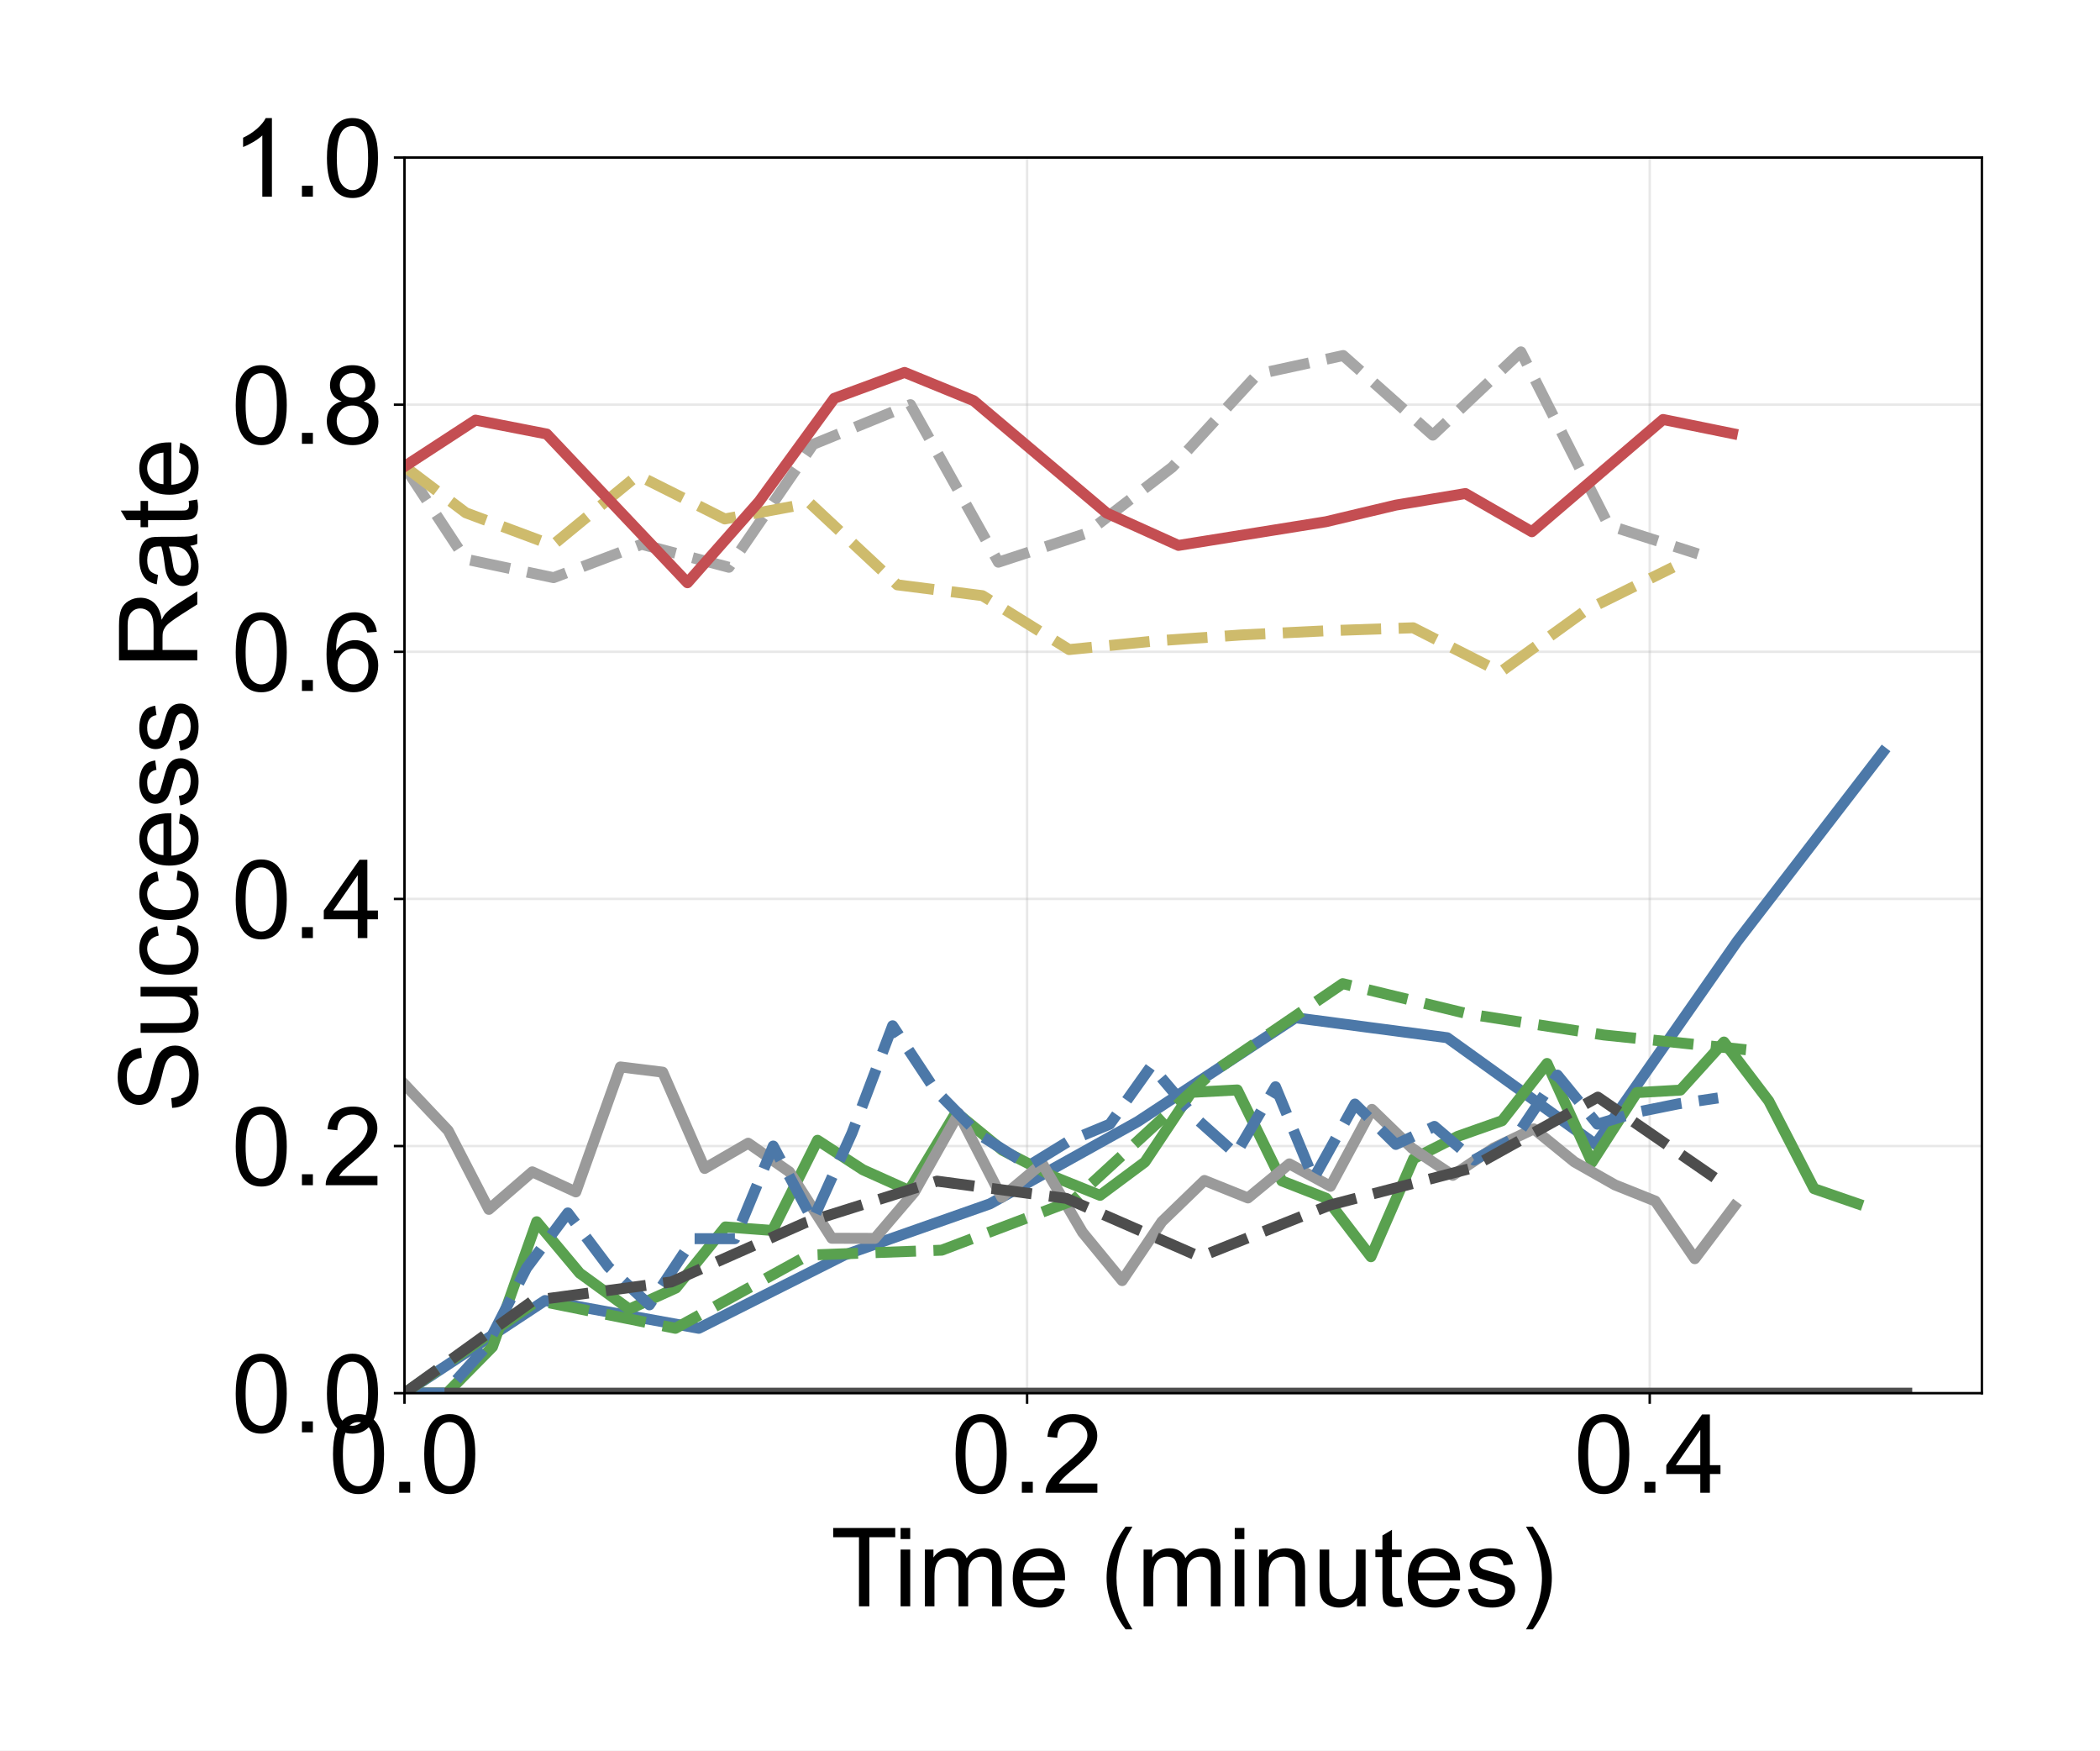
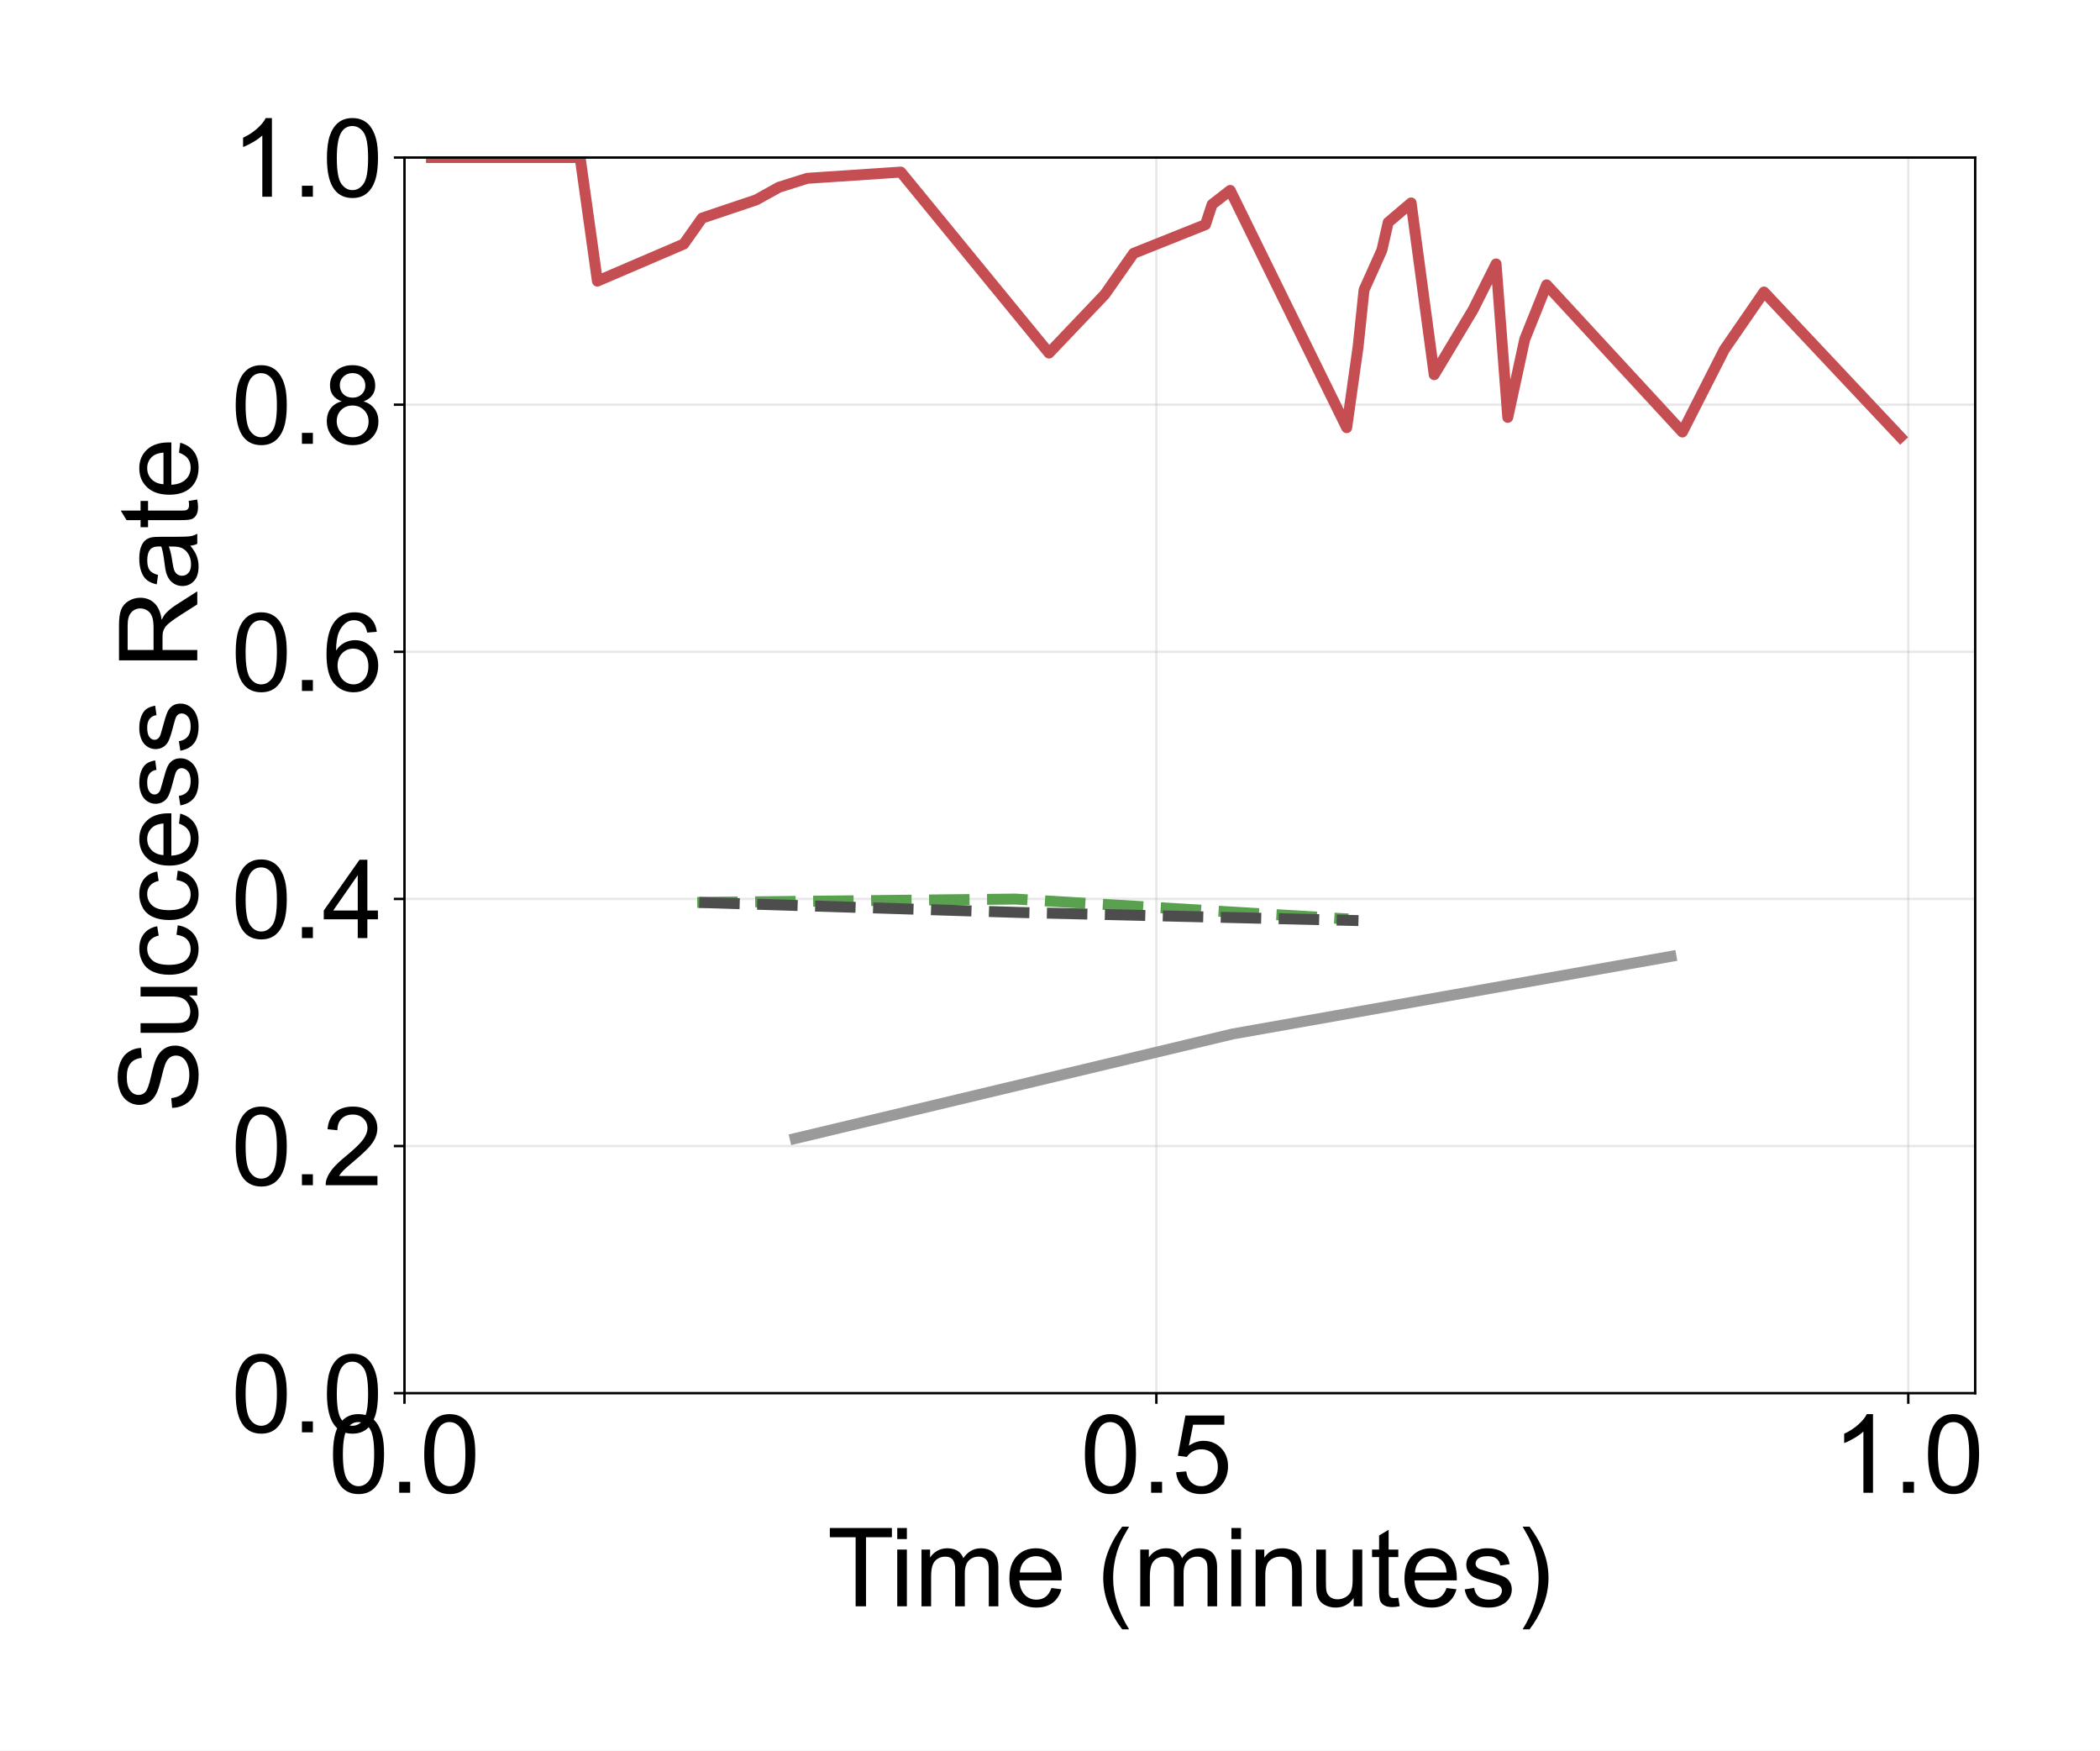
<svg xmlns="http://www.w3.org/2000/svg" xmlns:xlink="http://www.w3.org/1999/xlink" width="691.2pt" height="576pt" viewBox="0 0 691.2 576" version="1.1">
  <defs>
    <style type="text/css">*{stroke-linejoin: round; stroke-linecap: butt}</style>
  </defs>
  <g id="figure_1">
    <g id="patch_1">
      <path d="M 0 576  L 691.2 576  L 691.2 0  L 0 0  z " style="fill: #ffffff" />
    </g>
    <g id="axes_1">
      <g id="patch_2">
-         <path d="M 133.13 458.44  L 652.32 458.44  L 652.32 51.84  L 133.13 51.84  z " style="fill: #ffffff" />
+         <path d="M 133.13 458.44  L 650.121 458.44  L 650.121 51.84  L 133.13 51.84  z " style="fill: #ffffff" />
      </g>
      <g id="matplotlib.axis_1">
        <g id="xtick_1">
          <g id="line2d_1">
-             <path d="M 133.13 458.44  L 133.13 51.84  " clip-path="url(#p97fae459d3)" style="fill: none; stroke: #b0b0b0; stroke-opacity: 0.3; stroke-width: 0.8; stroke-linecap: square" />
+             <path d="M 133.13 458.44  L 133.13 51.84  " clip-path="url(#pa2eb03220c)" style="fill: none; stroke: #b0b0b0; stroke-opacity: 0.3; stroke-width: 0.8; stroke-linecap: square" />
          </g>
          <g id="line2d_2">
            <defs>
-               <path id="me35a2619f9" d="M 0 0  L 0 3.5  " style="stroke: #000000; stroke-width: 0.8" />
-             </defs>
-             <g>
-               <use xlink:href="#me35a2619f9" x="133.13" y="458.44" style="stroke: #000000; stroke-width: 0.8" />
+               <path id="m31408199df" d="M 0 0  L 0 3.5  " style="stroke: #000000; stroke-width: 0.8" />
+             </defs>
+             <g>
+               <use xlink:href="#m31408199df" x="133.13" y="458.44" style="stroke: #000000; stroke-width: 0.8" />
            </g>
          </g>
          <g id="text_1">
            <g transform="translate(108.11 491.2081) scale(0.36 -0.36)">
              <defs>
                <path id="ArialMT-30" d="M 266 2259  Q 266 3072 433 3567  Q 600 4063 929 4331  Q 1259 4600 1759 4600  Q 2128 4600 2406 4451  Q 2684 4303 2865 4023  Q 3047 3744 3150 3342  Q 3253 2941 3253 2259  Q 3253 1453 3087 958  Q 2922 463 2592 192  Q 2263 -78 1759 -78  Q 1097 -78 719 397  Q 266 969 266 2259  z M 844 2259  Q 844 1131 1108 757  Q 1372 384 1759 384  Q 2147 384 2411 759  Q 2675 1134 2675 2259  Q 2675 3391 2411 3762  Q 2147 4134 1753 4134  Q 1366 4134 1134 3806  Q 844 3388 844 2259  z " transform="scale(0.015625)" />
                <path id="ArialMT-2e" d="M 581 0  L 581 641  L 1222 641  L 1222 0  L 581 0  z " transform="scale(0.015625)" />
              </defs>
              <use xlink:href="#ArialMT-30" />
              <use xlink:href="#ArialMT-2e" transform="translate(55.61523 0)" />
              <use xlink:href="#ArialMT-30" transform="translate(83.39844 0)" />
            </g>
          </g>
        </g>
        <g id="xtick_2">
          <g id="line2d_3">
-             <path d="M 338.063 458.44  L 338.063 51.84  " clip-path="url(#p97fae459d3)" style="fill: none; stroke: #b0b0b0; stroke-opacity: 0.3; stroke-width: 0.8; stroke-linecap: square" />
+             <path d="M 380.613 458.44  L 380.613 51.84  " clip-path="url(#pa2eb03220c)" style="fill: none; stroke: #b0b0b0; stroke-opacity: 0.3; stroke-width: 0.8; stroke-linecap: square" />
          </g>
          <g id="line2d_4">
            <g>
-               <use xlink:href="#me35a2619f9" x="338.063" y="458.44" style="stroke: #000000; stroke-width: 0.8" />
+               <use xlink:href="#m31408199df" x="380.613" y="458.44" style="stroke: #000000; stroke-width: 0.8" />
            </g>
          </g>
          <g id="text_2">
-             <g transform="translate(313.0426 491.2081) scale(0.36 -0.36)">
-               <defs>
-                 <path id="ArialMT-32" d="M 3222 541  L 3222 0  L 194 0  Q 188 203 259 391  Q 375 700 629 1000  Q 884 1300 1366 1694  Q 2113 2306 2375 2664  Q 2638 3022 2638 3341  Q 2638 3675 2398 3904  Q 2159 4134 1775 4134  Q 1369 4134 1125 3890  Q 881 3647 878 3216  L 300 3275  Q 359 3922 746 4261  Q 1134 4600 1788 4600  Q 2447 4600 2831 4234  Q 3216 3869 3216 3328  Q 3216 3053 3103 2787  Q 2991 2522 2730 2228  Q 2469 1934 1863 1422  Q 1356 997 1212 845  Q 1069 694 975 541  L 3222 541  z " transform="scale(0.015625)" />
-               </defs>
-               <use xlink:href="#ArialMT-30" />
-               <use xlink:href="#ArialMT-2e" transform="translate(55.61523 0)" />
-               <use xlink:href="#ArialMT-32" transform="translate(83.39844 0)" />
+             <g transform="translate(355.5931 491.2081) scale(0.36 -0.36)">
+               <defs>
+                 <path id="ArialMT-35" d="M 266 1200  L 856 1250  Q 922 819 1161 601  Q 1400 384 1738 384  Q 2144 384 2425 690  Q 2706 997 2706 1503  Q 2706 1984 2436 2262  Q 2166 2541 1728 2541  Q 1456 2541 1237 2417  Q 1019 2294 894 2097  L 366 2166  L 809 4519  L 3088 4519  L 3088 3981  L 1259 3981  L 1013 2750  Q 1425 3038 1878 3038  Q 2478 3038 2890 2622  Q 3303 2206 3303 1553  Q 3303 931 2941 478  Q 2500 -78 1738 -78  Q 1113 -78 717 272  Q 322 622 266 1200  z " transform="scale(0.015625)" />
+               </defs>
+               <use xlink:href="#ArialMT-30" />
+               <use xlink:href="#ArialMT-2e" transform="translate(55.61523 0)" />
+               <use xlink:href="#ArialMT-35" transform="translate(83.39844 0)" />
            </g>
          </g>
        </g>
        <g id="xtick_3">
          <g id="line2d_5">
-             <path d="M 542.995 458.44  L 542.995 51.84  " clip-path="url(#p97fae459d3)" style="fill: none; stroke: #b0b0b0; stroke-opacity: 0.3; stroke-width: 0.8; stroke-linecap: square" />
+             <path d="M 628.096 458.44  L 628.096 51.84  " clip-path="url(#pa2eb03220c)" style="fill: none; stroke: #b0b0b0; stroke-opacity: 0.3; stroke-width: 0.8; stroke-linecap: square" />
          </g>
          <g id="line2d_6">
            <g>
-               <use xlink:href="#me35a2619f9" x="542.995" y="458.44" style="stroke: #000000; stroke-width: 0.8" />
+               <use xlink:href="#m31408199df" x="628.096" y="458.44" style="stroke: #000000; stroke-width: 0.8" />
            </g>
          </g>
          <g id="text_3">
-             <g transform="translate(517.9752 491.2081) scale(0.36 -0.36)">
-               <defs>
-                 <path id="ArialMT-34" d="M 2069 0  L 2069 1097  L 81 1097  L 81 1613  L 2172 4581  L 2631 4581  L 2631 1613  L 3250 1613  L 3250 1097  L 2631 1097  L 2631 0  L 2069 0  z M 2069 1613  L 2069 3678  L 634 1613  L 2069 1613  z " transform="scale(0.015625)" />
-               </defs>
-               <use xlink:href="#ArialMT-30" />
-               <use xlink:href="#ArialMT-2e" transform="translate(55.61523 0)" />
-               <use xlink:href="#ArialMT-34" transform="translate(83.39844 0)" />
+             <g transform="translate(603.0762 491.2081) scale(0.36 -0.36)">
+               <defs>
+                 <path id="ArialMT-31" d="M 2384 0  L 1822 0  L 1822 3584  Q 1619 3391 1289 3197  Q 959 3003 697 2906  L 697 3450  Q 1169 3672 1522 3987  Q 1875 4303 2022 4600  L 2384 4600  L 2384 0  z " transform="scale(0.015625)" />
+               </defs>
+               <use xlink:href="#ArialMT-31" />
+               <use xlink:href="#ArialMT-2e" transform="translate(55.61523 0)" />
+               <use xlink:href="#ArialMT-30" transform="translate(83.39844 0)" />
            </g>
          </g>
        </g>
        <g id="text_4">
-           <g transform="translate(273.3934 528.57) scale(0.36 -0.36)">
+           <g transform="translate(272.2942 528.57) scale(0.36 -0.36)">
            <defs>
              <path id="ArialMT-54" d="M 1659 0  L 1659 4041  L 150 4041  L 150 4581  L 3781 4581  L 3781 4041  L 2266 4041  L 2266 0  L 1659 0  z " transform="scale(0.015625)" />
              <path id="ArialMT-69" d="M 425 3934  L 425 4581  L 988 4581  L 988 3934  L 425 3934  z M 425 0  L 425 3319  L 988 3319  L 988 0  L 425 0  z " transform="scale(0.015625)" />
              <path id="ArialMT-6d" d="M 422 0  L 422 3319  L 925 3319  L 925 2853  Q 1081 3097 1340 3245  Q 1600 3394 1931 3394  Q 2300 3394 2536 3241  Q 2772 3088 2869 2813  Q 3263 3394 3894 3394  Q 4388 3394 4653 3120  Q 4919 2847 4919 2278  L 4919 0  L 4359 0  L 4359 2091  Q 4359 2428 4304 2576  Q 4250 2725 4106 2815  Q 3963 2906 3769 2906  Q 3419 2906 3187 2673  Q 2956 2441 2956 1928  L 2956 0  L 2394 0  L 2394 2156  Q 2394 2531 2256 2718  Q 2119 2906 1806 2906  Q 1569 2906 1367 2781  Q 1166 2656 1075 2415  Q 984 2175 984 1722  L 984 0  L 422 0  z " transform="scale(0.015625)" />
              <path id="ArialMT-65" d="M 2694 1069  L 3275 997  Q 3138 488 2766 206  Q 2394 -75 1816 -75  Q 1088 -75 661 373  Q 234 822 234 1631  Q 234 2469 665 2931  Q 1097 3394 1784 3394  Q 2450 3394 2872 2941  Q 3294 2488 3294 1666  Q 3294 1616 3291 1516  L 816 1516  Q 847 969 1125 678  Q 1403 388 1819 388  Q 2128 388 2347 550  Q 2566 713 2694 1069  z M 847 1978  L 2700 1978  Q 2663 2397 2488 2606  Q 2219 2931 1791 2931  Q 1403 2931 1139 2672  Q 875 2413 847 1978  z " transform="scale(0.015625)" />
              <path id="ArialMT-20" transform="scale(0.015625)" />
              <path id="ArialMT-28" d="M 1497 -1347  Q 1031 -759 709 28  Q 388 816 388 1659  Q 388 2403 628 3084  Q 909 3875 1497 4659  L 1900 4659  Q 1522 4009 1400 3731  Q 1209 3300 1100 2831  Q 966 2247 966 1656  Q 966 153 1900 -1347  L 1497 -1347  z " transform="scale(0.015625)" />
              <path id="ArialMT-6e" d="M 422 0  L 422 3319  L 928 3319  L 928 2847  Q 1294 3394 1984 3394  Q 2284 3394 2536 3286  Q 2788 3178 2913 3003  Q 3038 2828 3088 2588  Q 3119 2431 3119 2041  L 3119 0  L 2556 0  L 2556 2019  Q 2556 2363 2490 2533  Q 2425 2703 2258 2804  Q 2091 2906 1866 2906  Q 1506 2906 1245 2678  Q 984 2450 984 1813  L 984 0  L 422 0  z " transform="scale(0.015625)" />
              <path id="ArialMT-75" d="M 2597 0  L 2597 488  Q 2209 -75 1544 -75  Q 1250 -75 995 37  Q 741 150 617 320  Q 494 491 444 738  Q 409 903 409 1263  L 409 3319  L 972 3319  L 972 1478  Q 972 1038 1006 884  Q 1059 663 1231 536  Q 1403 409 1656 409  Q 1909 409 2131 539  Q 2353 669 2445 892  Q 2538 1116 2538 1541  L 2538 3319  L 3100 3319  L 3100 0  L 2597 0  z " transform="scale(0.015625)" />
              <path id="ArialMT-74" d="M 1650 503  L 1731 6  Q 1494 -44 1306 -44  Q 1000 -44 831 53  Q 663 150 594 308  Q 525 466 525 972  L 525 2881  L 113 2881  L 113 3319  L 525 3319  L 525 4141  L 1084 4478  L 1084 3319  L 1650 3319  L 1650 2881  L 1084 2881  L 1084 941  Q 1084 700 1114 631  Q 1144 563 1211 522  Q 1278 481 1403 481  Q 1497 481 1650 503  z " transform="scale(0.015625)" />
              <path id="ArialMT-73" d="M 197 991  L 753 1078  Q 800 744 1014 566  Q 1228 388 1613 388  Q 2000 388 2187 545  Q 2375 703 2375 916  Q 2375 1106 2209 1216  Q 2094 1291 1634 1406  Q 1016 1563 777 1677  Q 538 1791 414 1992  Q 291 2194 291 2438  Q 291 2659 392 2848  Q 494 3038 669 3163  Q 800 3259 1026 3326  Q 1253 3394 1513 3394  Q 1903 3394 2198 3281  Q 2494 3169 2634 2976  Q 2775 2784 2828 2463  L 2278 2388  Q 2241 2644 2061 2787  Q 1881 2931 1553 2931  Q 1166 2931 1000 2803  Q 834 2675 834 2503  Q 834 2394 903 2306  Q 972 2216 1119 2156  Q 1203 2125 1616 2013  Q 2213 1853 2448 1751  Q 2684 1650 2818 1456  Q 2953 1263 2953 975  Q 2953 694 2789 445  Q 2625 197 2315 61  Q 2006 -75 1616 -75  Q 969 -75 630 194  Q 291 463 197 991  z " transform="scale(0.015625)" />
              <path id="ArialMT-29" d="M 791 -1347  L 388 -1347  Q 1322 153 1322 1656  Q 1322 2244 1188 2822  Q 1081 3291 891 3722  Q 769 4003 388 4659  L 791 4659  Q 1378 3875 1659 3084  Q 1900 2403 1900 1659  Q 1900 816 1576 28  Q 1253 -759 791 -1347  z " transform="scale(0.015625)" />
            </defs>
            <use xlink:href="#ArialMT-54" />
            <use xlink:href="#ArialMT-69" transform="translate(57.33398 0)" />
            <use xlink:href="#ArialMT-6d" transform="translate(79.55078 0)" />
            <use xlink:href="#ArialMT-65" transform="translate(162.8516 0)" />
            <use xlink:href="#ArialMT-20" transform="translate(218.4668 0)" />
            <use xlink:href="#ArialMT-28" transform="translate(246.25 0)" />
            <use xlink:href="#ArialMT-6d" transform="translate(279.5508 0)" />
            <use xlink:href="#ArialMT-69" transform="translate(362.8516 0)" />
            <use xlink:href="#ArialMT-6e" transform="translate(385.0684 0)" />
            <use xlink:href="#ArialMT-75" transform="translate(440.6836 0)" />
            <use xlink:href="#ArialMT-74" transform="translate(496.2988 0)" />
            <use xlink:href="#ArialMT-65" transform="translate(524.082 0)" />
            <use xlink:href="#ArialMT-73" transform="translate(579.6973 0)" />
            <use xlink:href="#ArialMT-29" transform="translate(629.6973 0)" />
          </g>
        </g>
      </g>
      <g id="matplotlib.axis_2">
        <g id="ytick_1">
          <g id="line2d_7">
-             <path d="M 133.13 458.44  L 652.32 458.44  " clip-path="url(#p97fae459d3)" style="fill: none; stroke: #b0b0b0; stroke-opacity: 0.3; stroke-width: 0.8; stroke-linecap: square" />
+             <path d="M 133.13 458.44  L 650.121 458.44  " clip-path="url(#pa2eb03220c)" style="fill: none; stroke: #b0b0b0; stroke-opacity: 0.3; stroke-width: 0.8; stroke-linecap: square" />
          </g>
          <g id="line2d_8">
            <defs>
-               <path id="mc84cafac73" d="M 0 0  L -3.5 0  " style="stroke: #000000; stroke-width: 0.8" />
-             </defs>
-             <g>
-               <use xlink:href="#mc84cafac73" x="133.13" y="458.44" style="stroke: #000000; stroke-width: 0.8" />
+               <path id="m0b7dffc789" d="M 0 0  L -3.5 0  " style="stroke: #000000; stroke-width: 0.8" />
+             </defs>
+             <g>
+               <use xlink:href="#m0b7dffc789" x="133.13" y="458.44" style="stroke: #000000; stroke-width: 0.8" />
            </g>
          </g>
          <g id="text_5">
            <g transform="translate(76.09 471.3241) scale(0.36 -0.36)">
              <use xlink:href="#ArialMT-30" />
              <use xlink:href="#ArialMT-2e" transform="translate(55.61523 0)" />
              <use xlink:href="#ArialMT-30" transform="translate(83.39844 0)" />
            </g>
          </g>
        </g>
        <g id="ytick_2">
          <g id="line2d_9">
-             <path d="M 133.13 377.12  L 652.32 377.12  " clip-path="url(#p97fae459d3)" style="fill: none; stroke: #b0b0b0; stroke-opacity: 0.3; stroke-width: 0.8; stroke-linecap: square" />
+             <path d="M 133.13 377.12  L 650.121 377.12  " clip-path="url(#pa2eb03220c)" style="fill: none; stroke: #b0b0b0; stroke-opacity: 0.3; stroke-width: 0.8; stroke-linecap: square" />
          </g>
          <g id="line2d_10">
            <g>
-               <use xlink:href="#mc84cafac73" x="133.13" y="377.12" style="stroke: #000000; stroke-width: 0.8" />
+               <use xlink:href="#m0b7dffc789" x="133.13" y="377.12" style="stroke: #000000; stroke-width: 0.8" />
            </g>
          </g>
          <g id="text_6">
            <g transform="translate(76.09 390.0041) scale(0.36 -0.36)">
+               <defs>
+                 <path id="ArialMT-32" d="M 3222 541  L 3222 0  L 194 0  Q 188 203 259 391  Q 375 700 629 1000  Q 884 1300 1366 1694  Q 2113 2306 2375 2664  Q 2638 3022 2638 3341  Q 2638 3675 2398 3904  Q 2159 4134 1775 4134  Q 1369 4134 1125 3890  Q 881 3647 878 3216  L 300 3275  Q 359 3922 746 4261  Q 1134 4600 1788 4600  Q 2447 4600 2831 4234  Q 3216 3869 3216 3328  Q 3216 3053 3103 2787  Q 2991 2522 2730 2228  Q 2469 1934 1863 1422  Q 1356 997 1212 845  Q 1069 694 975 541  L 3222 541  z " transform="scale(0.015625)" />
+               </defs>
              <use xlink:href="#ArialMT-30" />
              <use xlink:href="#ArialMT-2e" transform="translate(55.61523 0)" />
              <use xlink:href="#ArialMT-32" transform="translate(83.39844 0)" />
            </g>
          </g>
        </g>
        <g id="ytick_3">
          <g id="line2d_11">
-             <path d="M 133.13 295.8  L 652.32 295.8  " clip-path="url(#p97fae459d3)" style="fill: none; stroke: #b0b0b0; stroke-opacity: 0.3; stroke-width: 0.8; stroke-linecap: square" />
+             <path d="M 133.13 295.8  L 650.121 295.8  " clip-path="url(#pa2eb03220c)" style="fill: none; stroke: #b0b0b0; stroke-opacity: 0.3; stroke-width: 0.8; stroke-linecap: square" />
          </g>
          <g id="line2d_12">
            <g>
-               <use xlink:href="#mc84cafac73" x="133.13" y="295.8" style="stroke: #000000; stroke-width: 0.8" />
+               <use xlink:href="#m0b7dffc789" x="133.13" y="295.8" style="stroke: #000000; stroke-width: 0.8" />
            </g>
          </g>
          <g id="text_7">
            <g transform="translate(76.09 308.6841) scale(0.36 -0.36)">
+               <defs>
+                 <path id="ArialMT-34" d="M 2069 0  L 2069 1097  L 81 1097  L 81 1613  L 2172 4581  L 2631 4581  L 2631 1613  L 3250 1613  L 3250 1097  L 2631 1097  L 2631 0  L 2069 0  z M 2069 1613  L 2069 3678  L 634 1613  L 2069 1613  z " transform="scale(0.015625)" />
+               </defs>
              <use xlink:href="#ArialMT-30" />
              <use xlink:href="#ArialMT-2e" transform="translate(55.61523 0)" />
              <use xlink:href="#ArialMT-34" transform="translate(83.39844 0)" />
            </g>
          </g>
        </g>
        <g id="ytick_4">
          <g id="line2d_13">
-             <path d="M 133.13 214.48  L 652.32 214.48  " clip-path="url(#p97fae459d3)" style="fill: none; stroke: #b0b0b0; stroke-opacity: 0.3; stroke-width: 0.8; stroke-linecap: square" />
+             <path d="M 133.13 214.48  L 650.121 214.48  " clip-path="url(#pa2eb03220c)" style="fill: none; stroke: #b0b0b0; stroke-opacity: 0.3; stroke-width: 0.8; stroke-linecap: square" />
          </g>
          <g id="line2d_14">
            <g>
-               <use xlink:href="#mc84cafac73" x="133.13" y="214.48" style="stroke: #000000; stroke-width: 0.8" />
+               <use xlink:href="#m0b7dffc789" x="133.13" y="214.48" style="stroke: #000000; stroke-width: 0.8" />
            </g>
          </g>
          <g id="text_8">
            <g transform="translate(76.09 227.3641) scale(0.36 -0.36)">
              <defs>
                <path id="ArialMT-36" d="M 3184 3459  L 2625 3416  Q 2550 3747 2413 3897  Q 2184 4138 1850 4138  Q 1581 4138 1378 3988  Q 1113 3794 959 3422  Q 806 3050 800 2363  Q 1003 2672 1297 2822  Q 1591 2972 1913 2972  Q 2475 2972 2870 2558  Q 3266 2144 3266 1488  Q 3266 1056 3080 686  Q 2894 316 2569 119  Q 2244 -78 1831 -78  Q 1128 -78 684 439  Q 241 956 241 2144  Q 241 3472 731 4075  Q 1159 4600 1884 4600  Q 2425 4600 2770 4297  Q 3116 3994 3184 3459  z M 888 1484  Q 888 1194 1011 928  Q 1134 663 1356 523  Q 1578 384 1822 384  Q 2178 384 2434 671  Q 2691 959 2691 1453  Q 2691 1928 2437 2201  Q 2184 2475 1800 2475  Q 1419 2475 1153 2201  Q 888 1928 888 1484  z " transform="scale(0.015625)" />
              </defs>
              <use xlink:href="#ArialMT-30" />
              <use xlink:href="#ArialMT-2e" transform="translate(55.61523 0)" />
              <use xlink:href="#ArialMT-36" transform="translate(83.39844 0)" />
            </g>
          </g>
        </g>
        <g id="ytick_5">
          <g id="line2d_15">
-             <path d="M 133.13 133.16  L 652.32 133.16  " clip-path="url(#p97fae459d3)" style="fill: none; stroke: #b0b0b0; stroke-opacity: 0.3; stroke-width: 0.8; stroke-linecap: square" />
+             <path d="M 133.13 133.16  L 650.121 133.16  " clip-path="url(#pa2eb03220c)" style="fill: none; stroke: #b0b0b0; stroke-opacity: 0.3; stroke-width: 0.8; stroke-linecap: square" />
          </g>
          <g id="line2d_16">
            <g>
-               <use xlink:href="#mc84cafac73" x="133.13" y="133.16" style="stroke: #000000; stroke-width: 0.8" />
+               <use xlink:href="#m0b7dffc789" x="133.13" y="133.16" style="stroke: #000000; stroke-width: 0.8" />
            </g>
          </g>
          <g id="text_9">
            <g transform="translate(76.09 146.0441) scale(0.36 -0.36)">
              <defs>
                <path id="ArialMT-38" d="M 1131 2484  Q 781 2613 612 2850  Q 444 3088 444 3419  Q 444 3919 803 4259  Q 1163 4600 1759 4600  Q 2359 4600 2725 4251  Q 3091 3903 3091 3403  Q 3091 3084 2923 2848  Q 2756 2613 2416 2484  Q 2838 2347 3058 2040  Q 3278 1734 3278 1309  Q 3278 722 2862 322  Q 2447 -78 1769 -78  Q 1091 -78 675 323  Q 259 725 259 1325  Q 259 1772 486 2073  Q 713 2375 1131 2484  z M 1019 3438  Q 1019 3113 1228 2906  Q 1438 2700 1772 2700  Q 2097 2700 2305 2904  Q 2513 3109 2513 3406  Q 2513 3716 2298 3927  Q 2084 4138 1766 4138  Q 1444 4138 1231 3931  Q 1019 3725 1019 3438  z M 838 1322  Q 838 1081 952 856  Q 1066 631 1291 507  Q 1516 384 1775 384  Q 2178 384 2440 643  Q 2703 903 2703 1303  Q 2703 1709 2433 1975  Q 2163 2241 1756 2241  Q 1359 2241 1098 1978  Q 838 1716 838 1322  z " transform="scale(0.015625)" />
              </defs>
              <use xlink:href="#ArialMT-30" />
              <use xlink:href="#ArialMT-2e" transform="translate(55.61523 0)" />
              <use xlink:href="#ArialMT-38" transform="translate(83.39844 0)" />
            </g>
          </g>
        </g>
        <g id="ytick_6">
          <g id="line2d_17">
-             <path d="M 133.13 51.84  L 652.32 51.84  " clip-path="url(#p97fae459d3)" style="fill: none; stroke: #b0b0b0; stroke-opacity: 0.3; stroke-width: 0.8; stroke-linecap: square" />
+             <path d="M 133.13 51.84  L 650.121 51.84  " clip-path="url(#pa2eb03220c)" style="fill: none; stroke: #b0b0b0; stroke-opacity: 0.3; stroke-width: 0.8; stroke-linecap: square" />
          </g>
          <g id="line2d_18">
            <g>
-               <use xlink:href="#mc84cafac73" x="133.13" y="51.84" style="stroke: #000000; stroke-width: 0.8" />
+               <use xlink:href="#m0b7dffc789" x="133.13" y="51.84" style="stroke: #000000; stroke-width: 0.8" />
            </g>
          </g>
          <g id="text_10">
            <g transform="translate(76.09 64.72406) scale(0.36 -0.36)">
-               <defs>
-                 <path id="ArialMT-31" d="M 2384 0  L 1822 0  L 1822 3584  Q 1619 3391 1289 3197  Q 959 3003 697 2906  L 697 3450  Q 1169 3672 1522 3987  Q 1875 4303 2022 4600  L 2384 4600  L 2384 0  z " transform="scale(0.015625)" />
-               </defs>
              <use xlink:href="#ArialMT-31" />
              <use xlink:href="#ArialMT-2e" transform="translate(55.61523 0)" />
              <use xlink:href="#ArialMT-30" transform="translate(83.39844 0)" />
            </g>
          </g>
        </g>
        <g id="text_11">
          <g transform="translate(64.935 366.1859) rotate(-90) scale(0.36 -0.36)">
            <defs>
              <path id="ArialMT-53" d="M 288 1472  L 859 1522  Q 900 1178 1048 958  Q 1197 738 1509 602  Q 1822 466 2213 466  Q 2559 466 2825 569  Q 3091 672 3220 851  Q 3350 1031 3350 1244  Q 3350 1459 3225 1620  Q 3100 1781 2813 1891  Q 2628 1963 1997 2114  Q 1366 2266 1113 2400  Q 784 2572 623 2826  Q 463 3081 463 3397  Q 463 3744 659 4045  Q 856 4347 1234 4503  Q 1613 4659 2075 4659  Q 2584 4659 2973 4495  Q 3363 4331 3572 4012  Q 3781 3694 3797 3291  L 3216 3247  Q 3169 3681 2898 3903  Q 2628 4125 2100 4125  Q 1550 4125 1298 3923  Q 1047 3722 1047 3438  Q 1047 3191 1225 3031  Q 1400 2872 2139 2705  Q 2878 2538 3153 2413  Q 3553 2228 3743 1945  Q 3934 1663 3934 1294  Q 3934 928 3725 604  Q 3516 281 3123 101  Q 2731 -78 2241 -78  Q 1619 -78 1198 103  Q 778 284 539 648  Q 300 1013 288 1472  z " transform="scale(0.015625)" />
              <path id="ArialMT-63" d="M 2588 1216  L 3141 1144  Q 3050 572 2676 248  Q 2303 -75 1759 -75  Q 1078 -75 664 370  Q 250 816 250 1647  Q 250 2184 428 2587  Q 606 2991 970 3192  Q 1334 3394 1763 3394  Q 2303 3394 2647 3120  Q 2991 2847 3088 2344  L 2541 2259  Q 2463 2594 2264 2762  Q 2066 2931 1784 2931  Q 1359 2931 1093 2626  Q 828 2322 828 1663  Q 828 994 1084 691  Q 1341 388 1753 388  Q 2084 388 2306 591  Q 2528 794 2588 1216  z " transform="scale(0.015625)" />
              <path id="ArialMT-52" d="M 503 0  L 503 4581  L 2534 4581  Q 3147 4581 3465 4457  Q 3784 4334 3975 4021  Q 4166 3709 4166 3331  Q 4166 2844 3850 2509  Q 3534 2175 2875 2084  Q 3116 1969 3241 1856  Q 3506 1613 3744 1247  L 4541 0  L 3778 0  L 3172 953  Q 2906 1366 2734 1584  Q 2563 1803 2427 1890  Q 2291 1978 2150 2013  Q 2047 2034 1813 2034  L 1109 2034  L 1109 0  L 503 0  z M 1109 2559  L 2413 2559  Q 2828 2559 3062 2645  Q 3297 2731 3419 2920  Q 3541 3109 3541 3331  Q 3541 3656 3305 3865  Q 3069 4075 2559 4075  L 1109 4075  L 1109 2559  z " transform="scale(0.015625)" />
              <path id="ArialMT-61" d="M 2588 409  Q 2275 144 1986 34  Q 1697 -75 1366 -75  Q 819 -75 525 192  Q 231 459 231 875  Q 231 1119 342 1320  Q 453 1522 633 1644  Q 813 1766 1038 1828  Q 1203 1872 1538 1913  Q 2219 1994 2541 2106  Q 2544 2222 2544 2253  Q 2544 2597 2384 2738  Q 2169 2928 1744 2928  Q 1347 2928 1158 2789  Q 969 2650 878 2297  L 328 2372  Q 403 2725 575 2942  Q 747 3159 1072 3276  Q 1397 3394 1825 3394  Q 2250 3394 2515 3294  Q 2781 3194 2906 3042  Q 3031 2891 3081 2659  Q 3109 2516 3109 2141  L 3109 1391  Q 3109 606 3145 398  Q 3181 191 3288 0  L 2700 0  Q 2613 175 2588 409  z M 2541 1666  Q 2234 1541 1622 1453  Q 1275 1403 1131 1340  Q 988 1278 909 1158  Q 831 1038 831 891  Q 831 666 1001 516  Q 1172 366 1500 366  Q 1825 366 2078 508  Q 2331 650 2450 897  Q 2541 1088 2541 1459  L 2541 1666  z " transform="scale(0.015625)" />
            </defs>
            <use xlink:href="#ArialMT-53" />
            <use xlink:href="#ArialMT-75" transform="translate(66.69922 0)" />
            <use xlink:href="#ArialMT-63" transform="translate(122.3145 0)" />
            <use xlink:href="#ArialMT-63" transform="translate(172.3145 0)" />
            <use xlink:href="#ArialMT-65" transform="translate(222.3145 0)" />
            <use xlink:href="#ArialMT-73" transform="translate(277.9297 0)" />
            <use xlink:href="#ArialMT-73" transform="translate(327.9297 0)" />
            <use xlink:href="#ArialMT-20" transform="translate(377.9297 0)" />
            <use xlink:href="#ArialMT-52" transform="translate(405.7129 0)" />
            <use xlink:href="#ArialMT-61" transform="translate(477.9297 0)" />
            <use xlink:href="#ArialMT-74" transform="translate(533.5449 0)" />
            <use xlink:href="#ArialMT-65" transform="translate(561.3281 0)" />
          </g>
        </g>
      </g>
      <g id="line2d_19">
-         <path d="M 133.13 458.44  L 179.394 427.945  L 229.995 437.094  L 277.881 413.002  L 325.825 396.139  L 374.444 369.087  L 426.394 334.903  L 476.343 341.469  L 525.16 376.56  L 571.884 309.639  L 619.69 247.547  " clip-path="url(#p97fae459d3)" style="fill: none; stroke: #4c78a8; stroke-width: 3.6; stroke-linecap: square" />
+         <path d="M 261.744 374.637  L 405.709 340.24  L 549.987 314.71  " clip-path="url(#pa2eb03220c)" style="fill: none; stroke: #9a9a9a; stroke-width: 3.6; stroke-linecap: square" />
      </g>
      <g id="line2d_20">
-         <path d="M 133.13 458.44  L 147.089 458.44  L 162.101 443.192  L 176.651 402.024  L 190.815 418.949  L 207.121 430.796  L 222.474 423.842  L 238.77 403.726  L 254.254 404.893  L 269.087 375.215  L 284.034 384.935  L 299.205 391.739  L 314.71 366.007  L 329.926 378.489  L 346.919 387.227  L 362.08 393.343  L 376.833 382.377  L 392.119 359.454  L 407.248 358.655  L 421.912 388.59  L 436.502 394.298  L 451.235 413.54  L 465.289 381.268  L 479.817 373.924  L 494.404 368.784  L 509.197 349.938  L 523.97 382.489  L 538.74 359.532  L 553.104 358.709  L 567.42 342.886  L 582.184 362.305  L 597.081 391.145  L 611.377 396.086  " clip-path="url(#p97fae459d3)" style="fill: none; stroke: #59a14f; stroke-width: 3.6; stroke-linecap: square" />
+         <path d="M 229.487 296.953  L 334.107 295.845  L 443.786 302.4  " clip-path="url(#pa2eb03220c)" style="fill: none; stroke-dasharray: 13.32,5.76; stroke-dashoffset: 0; stroke: #59a14f; stroke-width: 3.6" />
      </g>
      <g id="line2d_21">
-         <path d="M 133.13 458.44  L 181.635 458.44  L 231.544 458.44  L 279.594 458.44  L 328.741 458.44  L 379.321 458.44  L 429.982 458.44  L 480.323 458.44  L 528.836 458.44  L 577.829 458.44  L 627.597 458.44  " clip-path="url(#p97fae459d3)" style="fill: none; stroke: #4d4d4d; stroke-width: 3.6; stroke-linecap: square" />
+         <path d="M 230.154 296.953  L 335.359 300.251  L 447.133 302.93  " clip-path="url(#pa2eb03220c)" style="fill: none; stroke-dasharray: 13.32,5.76; stroke-dashoffset: 0; stroke: #4d4d4d; stroke-width: 3.6" />
      </g>
      <g id="line2d_22">
-         <path d="M 133.13 356.79  L 147.527 372.038  L 160.906 397.958  L 175.201 385.608  L 189.541 392.21  L 204.208 351.089  L 218.12 352.799  L 231.934 384.491  L 246.258 376.181  L 259.828 385.611  L 273.787 407.46  L 287.946 407.506  L 300.951 392.291  L 315.507 366.394  L 329.716 394.007  L 343.027 382.842  L 356.307 405.522  L 369.352 421.397  L 382.406 402.015  L 396.438 388.447  L 410.753 394.198  L 424.391 382.975  L 437.921 390.367  L 451.558 365.047  L 464.745 377.817  L 478.176 386.756  L 491.625 377.767  L 504.845 371.474  L 518.178 382.316  L 531.553 389.906  L 544.818 395.218  L 557.831 414.185  L 570.799 396.966  " clip-path="url(#p97fae459d3)" style="fill: none; stroke: #9a9a9a; stroke-width: 3.6; stroke-linecap: square" />
-       </g>
-       <g id="line2d_23">
-         <path d="M 133.13 458.44  L 146.308 458.44  L 160.042 443.192  L 173.309 417.272  L 186.897 399.127  L 200.285 416.921  L 213.75 429.377  L 228.234 407.601  L 241.887 407.605  L 254.502 377.113  L 267.486 401.511  L 280.417 372.847  L 293.799 337.535  L 307.694 358.559  L 322.175 373.276  L 338.634 383.578  L 351.728 375.541  L 365.296 369.916  L 378.932 350.731  L 393.415 367.796  L 406.76 379.742  L 419.821 357.609  L 432.332 387.858  L 445.959 363.29  L 459.432 376.588  L 472.128 370.648  L 485.158 381.738  L 498.873 374.254  L 512.599 353.767  L 525.794 369.922  L 538.755 365.982  L 552.414 363.224  L 565.504 361.294  " clip-path="url(#p97fae459d3)" style="fill: none; stroke-dasharray: 13.32,5.76; stroke-dashoffset: 0; stroke: #4c78a8; stroke-width: 3.6" />
-       </g>
-       <g id="line2d_24">
-         <path d="M 133.13 458.44  L 176.993 427.945  L 222.305 437.094  L 266.069 413.002  L 309.943 411.386  L 353.237 395.007  L 398.862 353.047  L 441.949 323.675  L 483.091 333.61  L 527.838 340.564  L 574.725 345.432  " clip-path="url(#p97fae459d3)" style="fill: none; stroke-dasharray: 13.32,5.76; stroke-dashoffset: 0; stroke: #59a14f; stroke-width: 3.6" />
-       </g>
-       <g id="line2d_25">
-         <path d="M 133.13 458.44  L 175.514 427.945  L 220.953 421.846  L 265.064 402.329  L 308.433 388.667  L 351.001 394.352  L 394.993 413.578  L 437.759 396.542  L 483.511 384.616  L 525.91 361.021  L 568.299 390.247  " clip-path="url(#p97fae459d3)" style="fill: none; stroke-dasharray: 13.32,5.76; stroke-dashoffset: 0; stroke: #4d4d4d; stroke-width: 3.6" />
-       </g>
-       <g id="line2d_26">
-         <path d="M 133.13 153.49  L 153.181 183.985  L 182.2 190.084  L 211.188 179.106  L 239.913 186.669  L 267.645 146.22  L 299.663 133.153  L 328.604 184.997  L 357.433 175.545  L 385.892 153.681  L 413.929 123.129  L 442.096 116.99  L 471.598 143.187  L 500.589 115.783  L 529.455 172.838  L 558.904 182.281  " clip-path="url(#p97fae459d3)" style="fill: none; stroke-dasharray: 13.32,5.76; stroke-dashoffset: 0; stroke: #a6a6a6; stroke-width: 3.6" />
-       </g>
-       <g id="line2d_27">
-         <path d="M 133.13 153.49  L 153.322 168.738  L 181.88 179.411  L 209.898 156.387  L 238.567 170.765  L 266.575 165.583  L 295.345 192.45  L 323.357 196.009  L 351.894 213.749  L 380.155 210.919  L 408.517 208.937  L 436.836 207.551  L 465.121 206.58  L 493.82 221.148  L 521.951 200.851  L 550.694 186.642  " clip-path="url(#p97fae459d3)" style="fill: none; stroke-dasharray: 13.32,5.76; stroke-dashoffset: 0; stroke: #cebb6c; stroke-width: 3.6" />
-       </g>
-       <g id="line2d_28">
-         <path d="M 133.13 153.49  L 156.513 138.243  L 179.945 142.817  L 226.273 191.761  L 249.838 165.032  L 274.586 131.075  L 297.731 122.552  L 320.44 131.833  L 364.258 168.825  L 387.875 179.472  L 436.442 171.678  L 459.388 166.221  L 482.326 162.402  L 504.207 174.976  L 547.39 138.035  L 570.199 142.672  " clip-path="url(#p97fae459d3)" style="fill: none; stroke: #c44e52; stroke-width: 3.6; stroke-linecap: square" />
+         <path d="M 142.014 51.84  L 164.764 51.84  L 174.378 51.84  L 189.051 51.84  L 190.946 51.84  L 196.631 92.5  L 225.061 80.302  L 231.089 71.763  L 248.876 65.786  L 256.414 61.602  L 265.729 58.674  L 296.486 56.624  L 345.278 116.179  L 363.65 96.877  L 373.104 83.366  L 396.778 73.908  L 398.945 67.288  L 404.914 62.653  L 443.256 140.729  L 447.015 114.063  L 448.969 95.396  L 454.837 82.329  L 456.916 73.182  L 464.464 66.78  L 472.058 123.288  L 484.895 101.853  L 492.421 86.849  L 496.272 137.337  L 501.844 111.688  L 509.053 93.733  L 553.75 142.155  L 567.535 115.061  L 580.609 96.095  L 625.503 143.808  " clip-path="url(#pa2eb03220c)" style="fill: none; stroke: #c44e52; stroke-width: 3.6; stroke-linecap: square" />
      </g>
      <g id="patch_3">
        <path d="M 133.13 458.44  L 133.13 51.84  " style="fill: none; stroke: #000000; stroke-width: 0.8; stroke-linejoin: miter; stroke-linecap: square" />
      </g>
      <g id="patch_4">
-         <path d="M 652.32 458.44  L 652.32 51.84  " style="fill: none; stroke: #000000; stroke-width: 0.8; stroke-linejoin: miter; stroke-linecap: square" />
+         <path d="M 650.121 458.44  L 650.121 51.84  " style="fill: none; stroke: #000000; stroke-width: 0.8; stroke-linejoin: miter; stroke-linecap: square" />
      </g>
      <g id="patch_5">
-         <path d="M 133.13 458.44  L 652.32 458.44  " style="fill: none; stroke: #000000; stroke-width: 0.8; stroke-linejoin: miter; stroke-linecap: square" />
+         <path d="M 133.13 458.44  L 650.121 458.44  " style="fill: none; stroke: #000000; stroke-width: 0.8; stroke-linejoin: miter; stroke-linecap: square" />
      </g>
      <g id="patch_6">
-         <path d="M 133.13 51.84  L 652.32 51.84  " style="fill: none; stroke: #000000; stroke-width: 0.8; stroke-linejoin: miter; stroke-linecap: square" />
+         <path d="M 133.13 51.84  L 650.121 51.84  " style="fill: none; stroke: #000000; stroke-width: 0.8; stroke-linejoin: miter; stroke-linecap: square" />
      </g>
    </g>
  </g>
  <defs>
-     <clipPath id="p97fae459d3">
-       <rect x="133.13" y="51.84" width="519.19" height="406.6" />
+     <clipPath id="pa2eb03220c">
+       <rect x="133.13" y="51.84" width="516.991" height="406.6" />
    </clipPath>
  </defs>
</svg>
